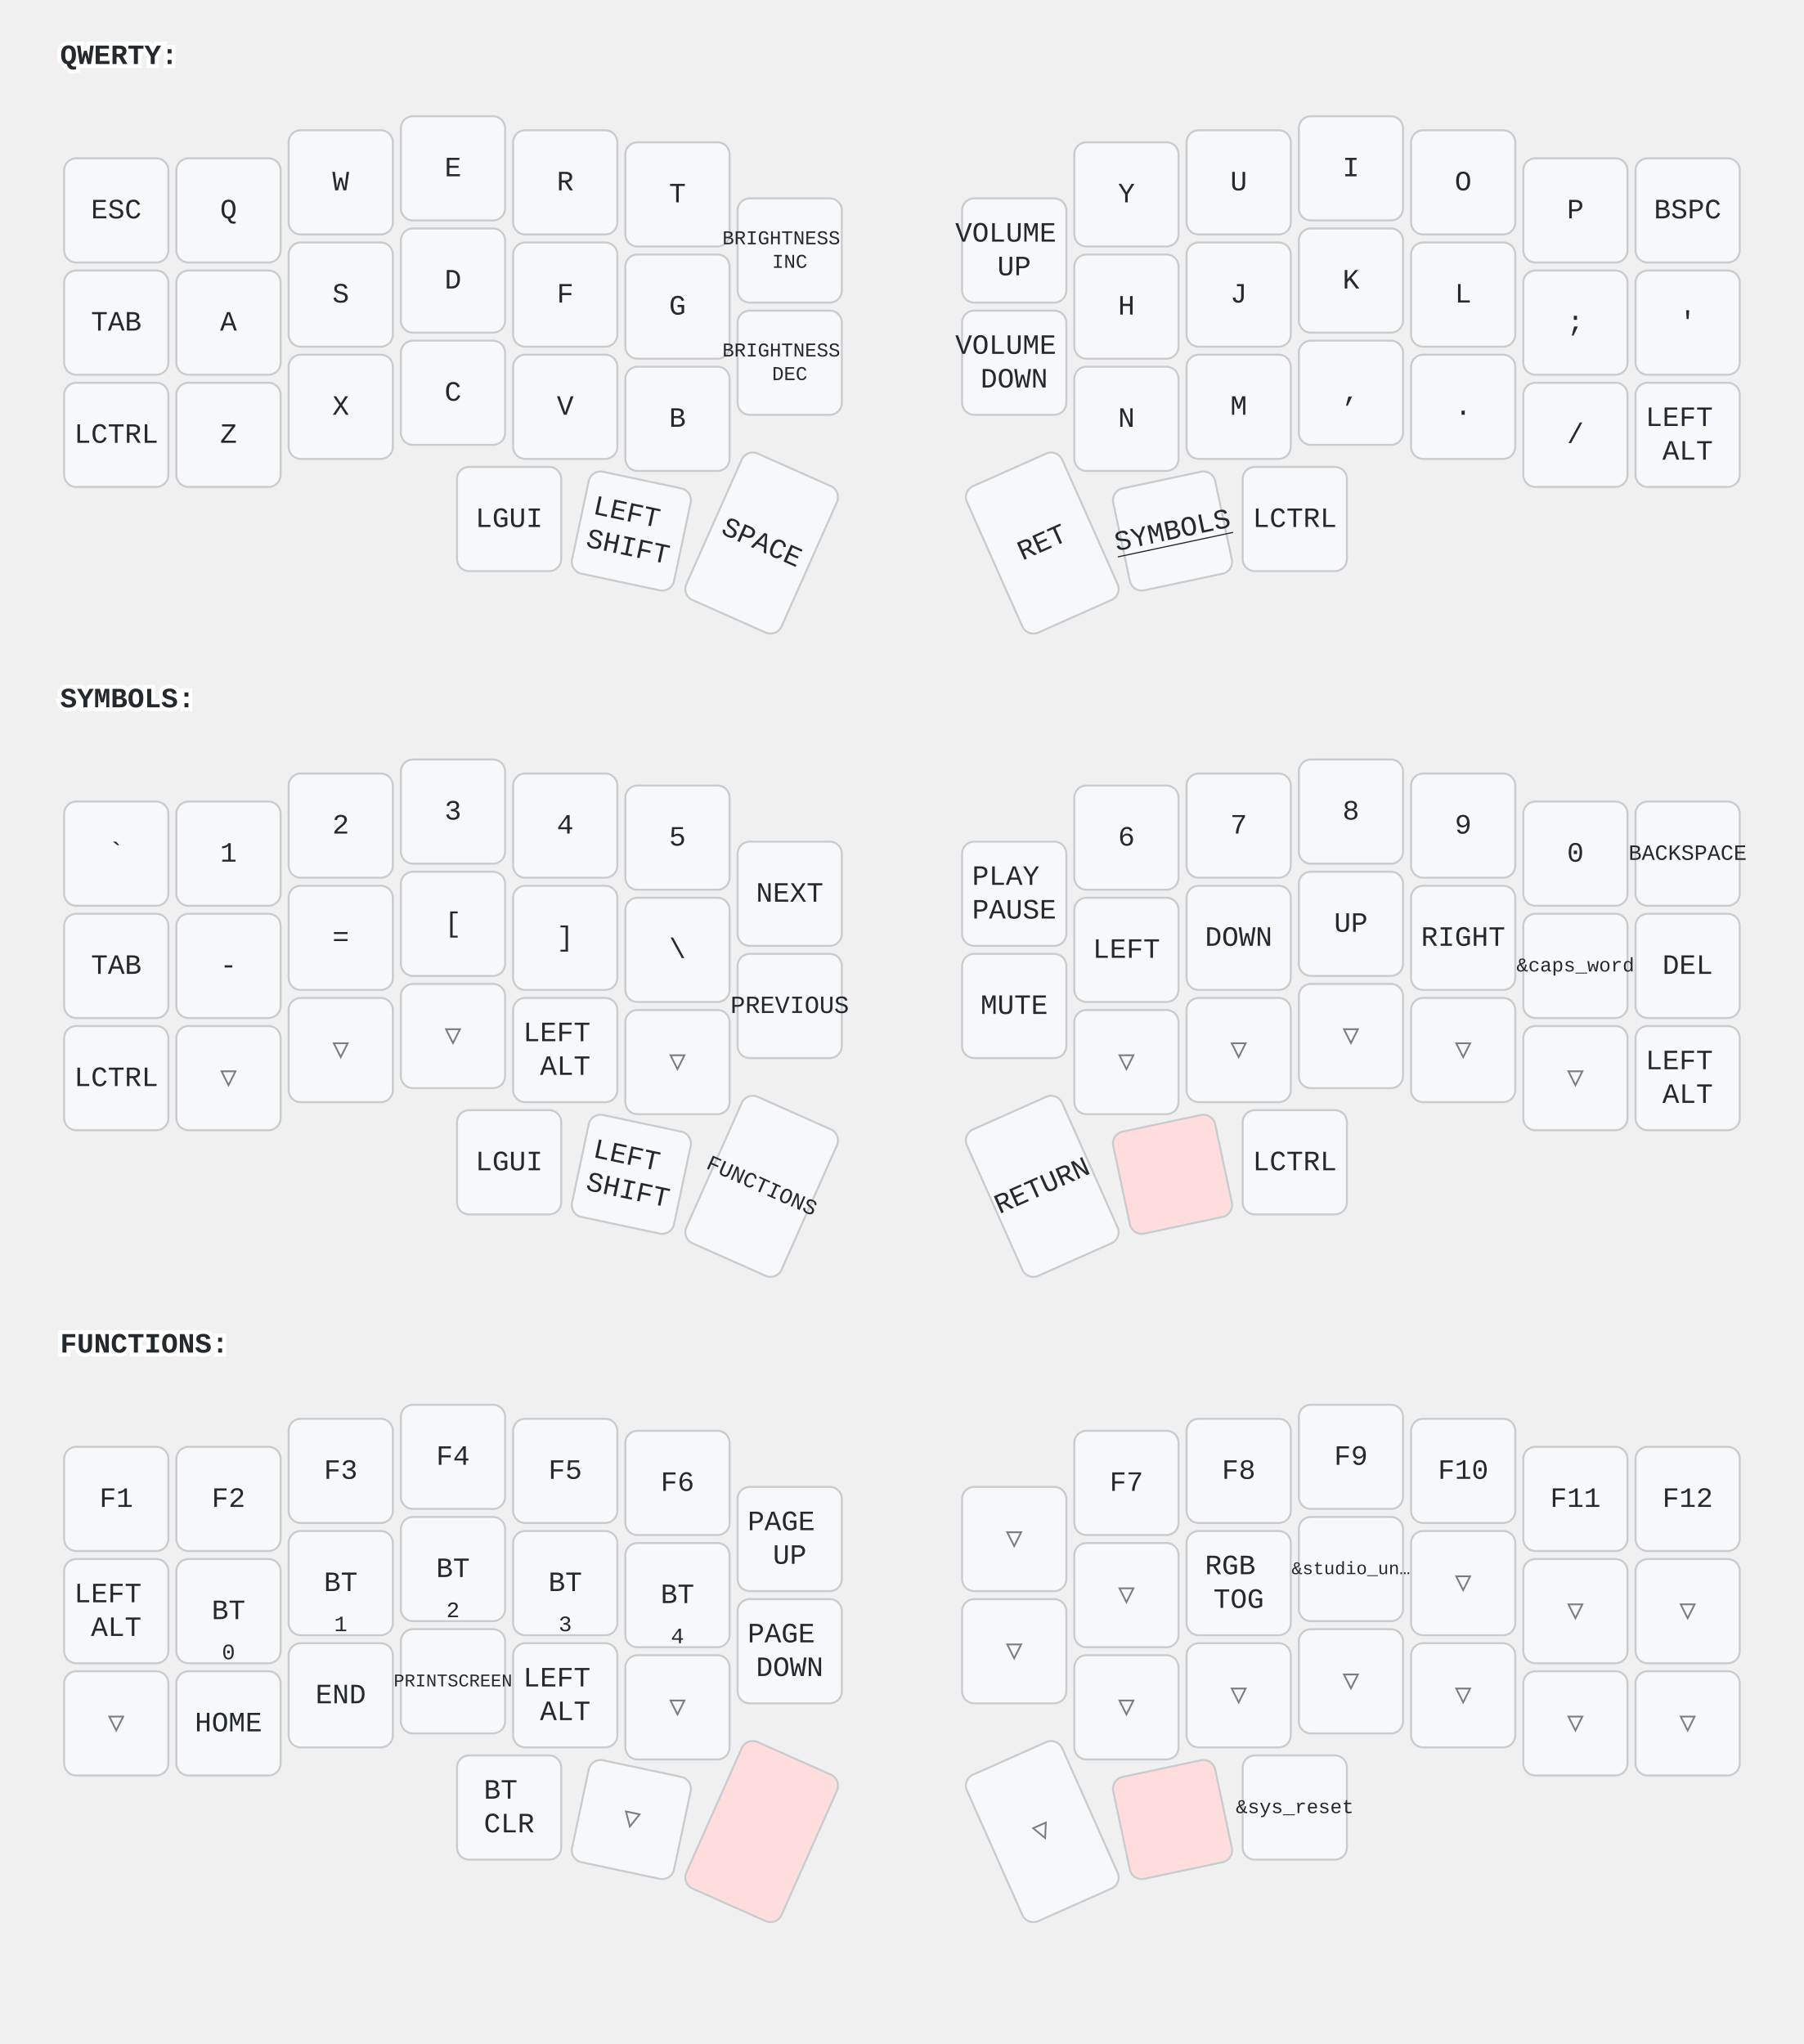
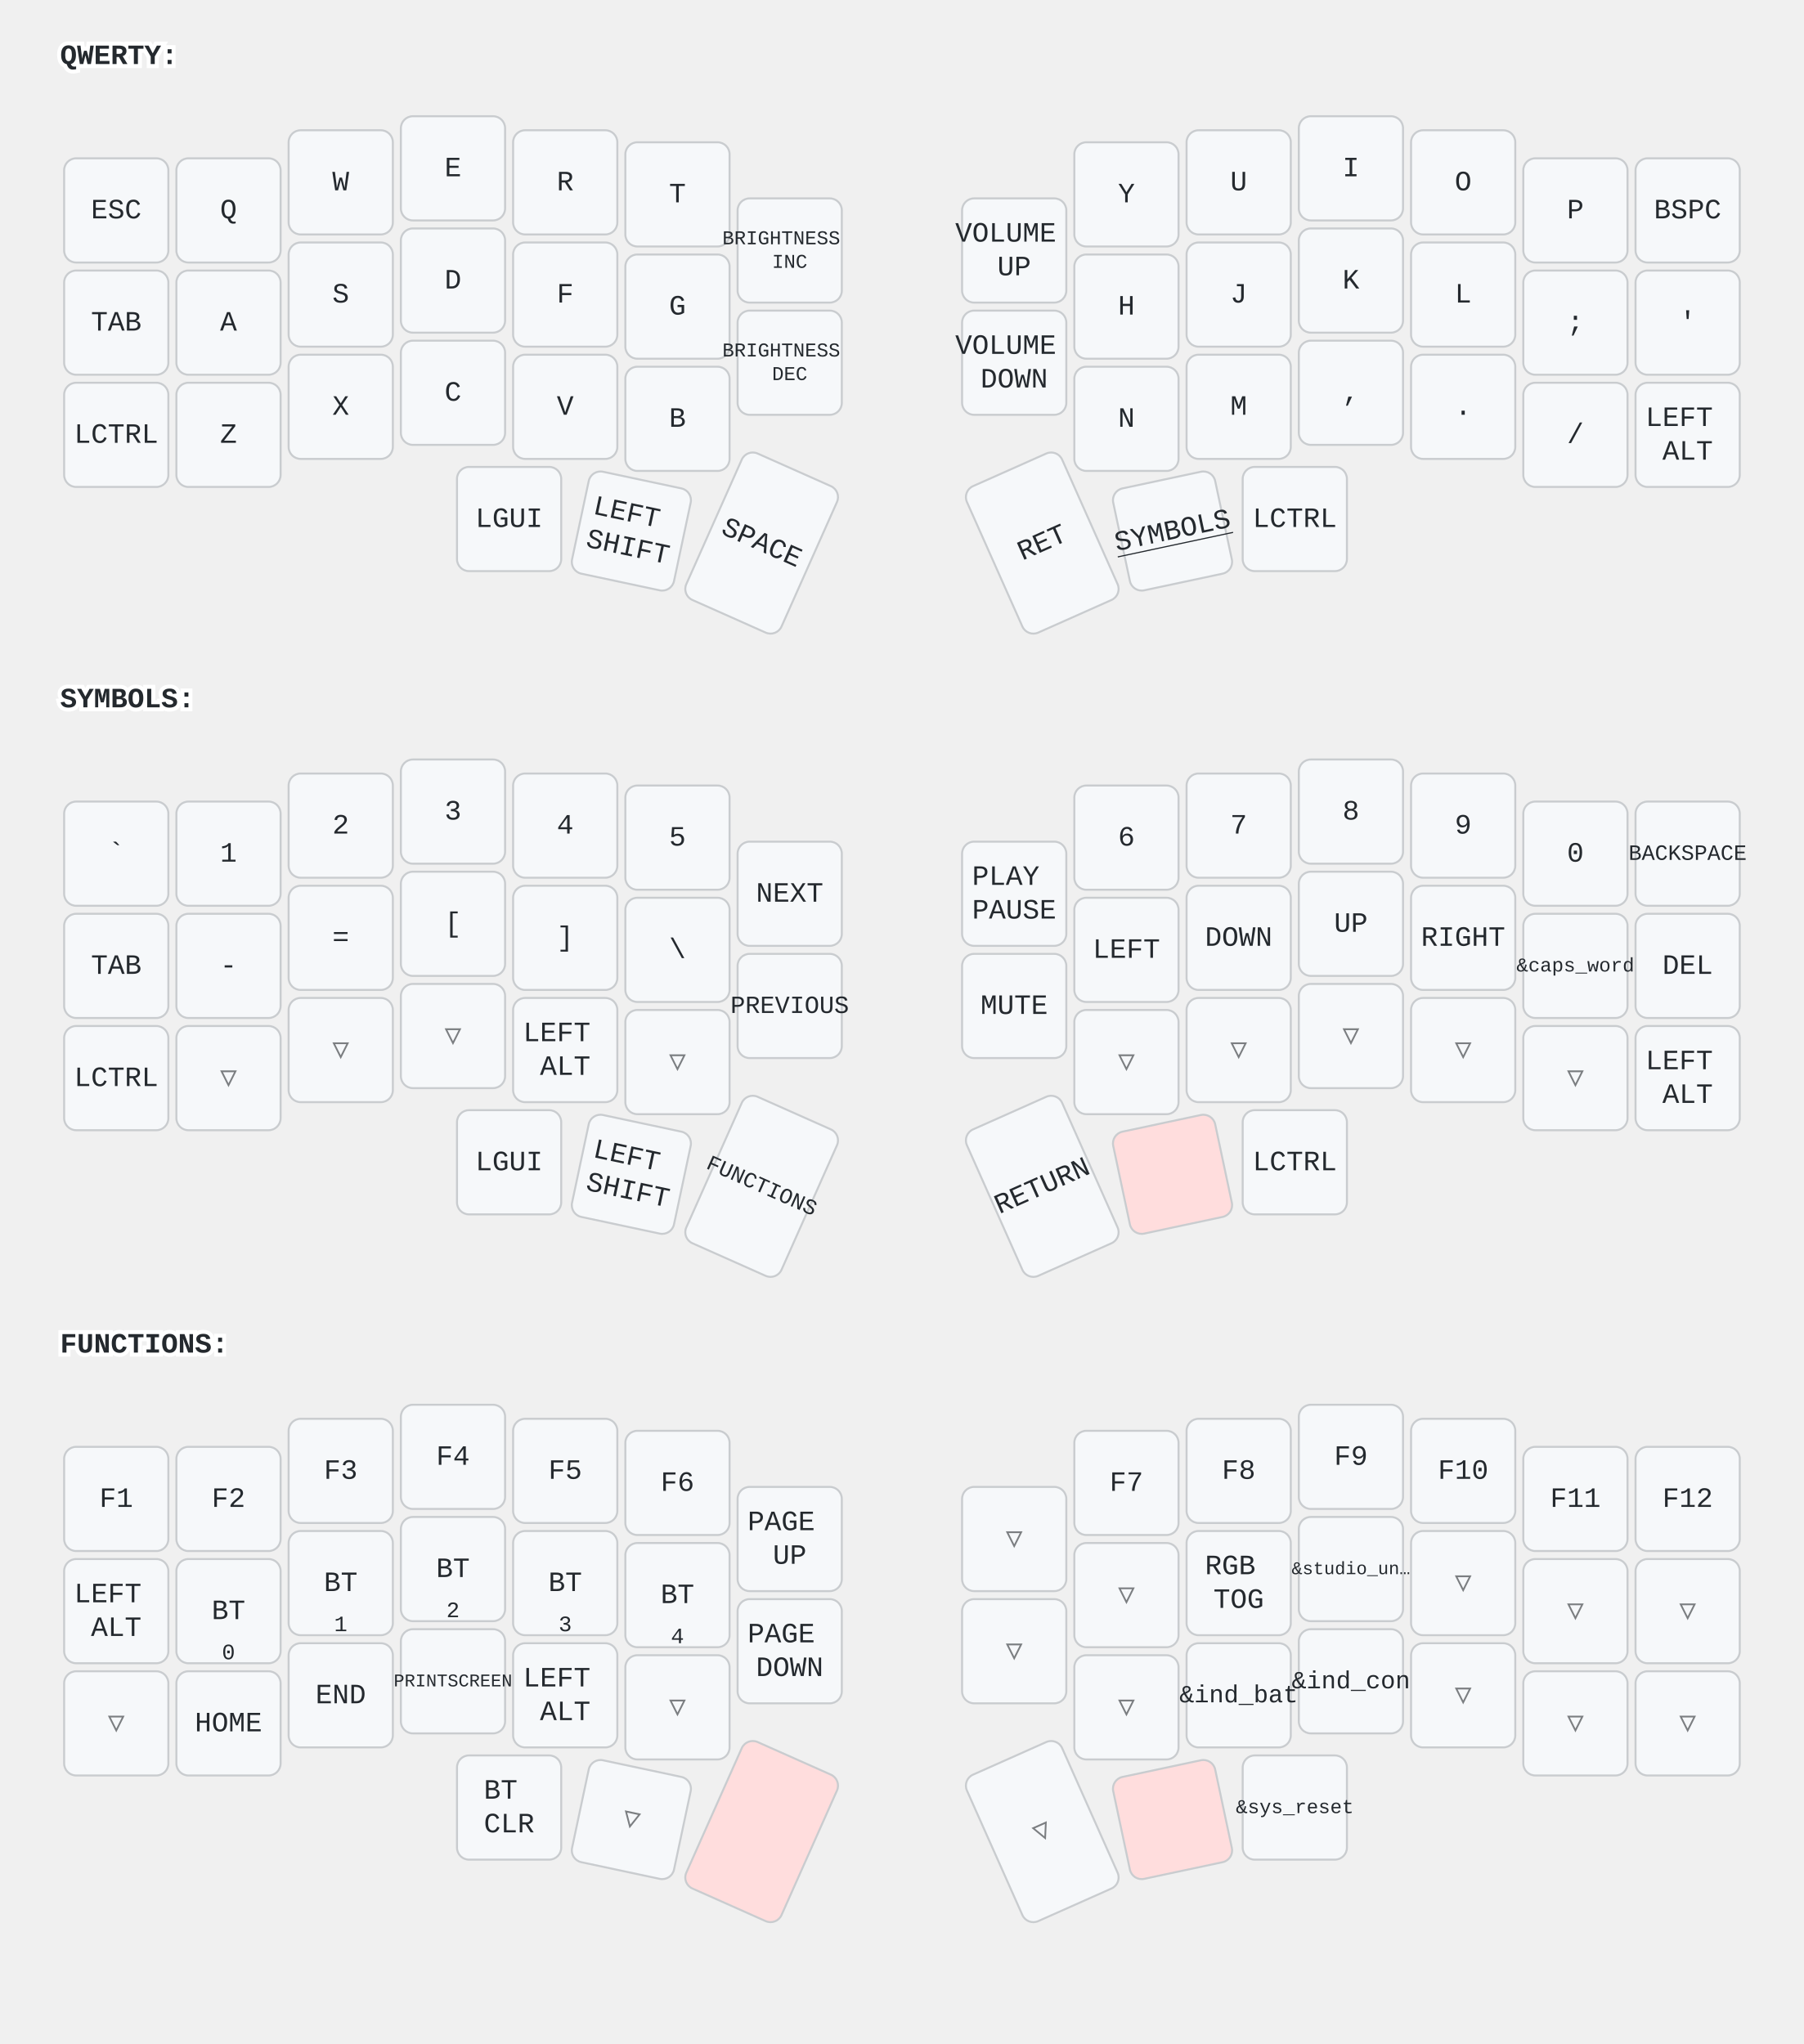
<svg xmlns="http://www.w3.org/2000/svg" width="900" height="1020" viewBox="0 0 900 1020" class="keymap">
  <style>/* inherit to force styles through use tags */
svg path {
    fill: inherit;
}

/* font and background color specifications */
svg.keymap {
    font-family: SFMono-Regular,Consolas,Liberation Mono,Menlo,monospace;
    font-size: 14px;
    font-kerning: normal;
    text-rendering: optimizeLegibility;
    fill: #24292e;
}

/* default key styling */
rect.key {
    fill: #f6f8fa;
}

rect.key, rect.combo {
    stroke: #c9cccf;
    stroke-width: 1;
}

/* default key side styling, only used is draw_key_sides is set */
rect.side {
    filter: brightness(90%);
}

/* color accent for combo boxes */
rect.combo, rect.combo-separate {
    fill: #cdf;
}

/* color accent for held keys */
rect.held, rect.combo.held {
    fill: #fdd;
}

/* color accent for ghost (optional) keys */
rect.ghost, rect.combo.ghost {
    stroke-dasharray: 4, 4;
    stroke-width: 2;
}

text {
    text-anchor: middle;
    dominant-baseline: middle;
}

/* styling for layer labels */
text.label {
    font-weight: bold;
    text-anchor: start;
    stroke: white;
    stroke-width: 4;
    paint-order: stroke;
}

/* styling for optional footer */
text.footer {
    text-anchor: end;
    dominant-baseline: auto;
    stroke: white;
    stroke-width: 4;
    paint-order: stroke;
}

/* styling for combo tap, and key non-tap label text */
text.combo, text.hold, text.shifted, text.left, text.right {
    font-size: 11px;
}

text.hold {
    text-anchor: middle;
    dominant-baseline: auto;
}

text.shifted {
    text-anchor: middle;
    dominant-baseline: hanging;
}

text.left {
    text-anchor: start;
}

text.right {
    text-anchor: end;
}

text.layer-activator {
    text-decoration: underline;
}

/* styling for hold/shifted label text in combo box */
text.combo.hold, text.combo.shifted, text.combo.left, text.combo.right {
    font-size: 8px;
}

/* lighter symbol for transparent keys */
text.trans {
    fill: #7b7e81;
}

/* styling for combo dendrons */
path.combo {
    stroke-width: 1;
    stroke: gray;
    fill: none;
}

/* Start Tabler Icons Cleanup */
/* cannot use height/width with glyphs */
.icon-tabler &gt; path {
    fill: inherit;
    stroke: inherit;
    stroke-width: 2;
}
/* hide tabler's default box */
.icon-tabler &gt; path[stroke="none"][fill="none"] {
    visibility: hidden;
}
/* End Tabler Icons Cleanup */
</style>
  <g transform="translate(30, 0)" class="layer-QWERTY">
    <text x="0" y="28" class="label" id="QWERTY">QWERTY:</text>
    <g transform="translate(0, 56)">
      <g transform="translate(28, 49)" class="key keypos-0">
        <rect rx="6" ry="6" x="-26" y="-26" width="52" height="52" class="key" />
        <text x="0" y="0" class="key tap">ESC</text>
      </g>
      <g transform="translate(84, 49)" class="key keypos-1">
        <rect rx="6" ry="6" x="-26" y="-26" width="52" height="52" class="key" />
        <text x="0" y="0" class="key tap">Q</text>
      </g>
      <g transform="translate(140, 35)" class="key keypos-2">
        <rect rx="6" ry="6" x="-26" y="-26" width="52" height="52" class="key" />
        <text x="0" y="0" class="key tap">W</text>
      </g>
      <g transform="translate(196, 28)" class="key keypos-3">
        <rect rx="6" ry="6" x="-26" y="-26" width="52" height="52" class="key" />
        <text x="0" y="0" class="key tap">E</text>
      </g>
      <g transform="translate(252, 35)" class="key keypos-4">
        <rect rx="6" ry="6" x="-26" y="-26" width="52" height="52" class="key" />
        <text x="0" y="0" class="key tap">R</text>
      </g>
      <g transform="translate(308, 41)" class="key keypos-5">
        <rect rx="6" ry="6" x="-26" y="-26" width="52" height="52" class="key" />
        <text x="0" y="0" class="key tap">T</text>
      </g>
      <g transform="translate(364, 69)" class="key keypos-6">
        <rect rx="6" ry="6" x="-26" y="-26" width="52" height="52" class="key" />
        <text x="0" y="0" class="key tap">
          <tspan x="0" dy="-0.6em" style="font-size: 70%">BRIGHTNESS</tspan>
          <tspan x="0" dy="1.2em" style="font-size: 70%">INC</tspan>
        </text>
      </g>
      <g transform="translate(476, 69)" class="key keypos-7">
        <rect rx="6" ry="6" x="-26" y="-26" width="52" height="52" class="key" />
        <text x="0" y="0" class="key tap">
          <tspan x="0" dy="-0.6em">VOLUME</tspan>
          <tspan x="0" dy="1.2em">UP</tspan>
        </text>
      </g>
      <g transform="translate(532, 41)" class="key keypos-8">
        <rect rx="6" ry="6" x="-26" y="-26" width="52" height="52" class="key" />
        <text x="0" y="0" class="key tap">Y</text>
      </g>
      <g transform="translate(588, 35)" class="key keypos-9">
        <rect rx="6" ry="6" x="-26" y="-26" width="52" height="52" class="key" />
        <text x="0" y="0" class="key tap">U</text>
      </g>
      <g transform="translate(644, 28)" class="key keypos-10">
        <rect rx="6" ry="6" x="-26" y="-26" width="52" height="52" class="key" />
        <text x="0" y="0" class="key tap">I</text>
      </g>
      <g transform="translate(700, 35)" class="key keypos-11">
        <rect rx="6" ry="6" x="-26" y="-26" width="52" height="52" class="key" />
        <text x="0" y="0" class="key tap">O</text>
      </g>
      <g transform="translate(756, 49)" class="key keypos-12">
        <rect rx="6" ry="6" x="-26" y="-26" width="52" height="52" class="key" />
        <text x="0" y="0" class="key tap">P</text>
      </g>
      <g transform="translate(812, 49)" class="key keypos-13">
        <rect rx="6" ry="6" x="-26" y="-26" width="52" height="52" class="key" />
        <text x="0" y="0" class="key tap">BSPC</text>
      </g>
      <g transform="translate(28, 105)" class="key keypos-14">
        <rect rx="6" ry="6" x="-26" y="-26" width="52" height="52" class="key" />
        <text x="0" y="0" class="key tap">TAB</text>
      </g>
      <g transform="translate(84, 105)" class="key keypos-15">
        <rect rx="6" ry="6" x="-26" y="-26" width="52" height="52" class="key" />
        <text x="0" y="0" class="key tap">A</text>
      </g>
      <g transform="translate(140, 91)" class="key keypos-16">
        <rect rx="6" ry="6" x="-26" y="-26" width="52" height="52" class="key" />
        <text x="0" y="0" class="key tap">S</text>
      </g>
      <g transform="translate(196, 84)" class="key keypos-17">
        <rect rx="6" ry="6" x="-26" y="-26" width="52" height="52" class="key" />
        <text x="0" y="0" class="key tap">D</text>
      </g>
      <g transform="translate(252, 91)" class="key keypos-18">
        <rect rx="6" ry="6" x="-26" y="-26" width="52" height="52" class="key" />
        <text x="0" y="0" class="key tap">F</text>
      </g>
      <g transform="translate(308, 97)" class="key keypos-19">
        <rect rx="6" ry="6" x="-26" y="-26" width="52" height="52" class="key" />
        <text x="0" y="0" class="key tap">G</text>
      </g>
      <g transform="translate(364, 125)" class="key keypos-20">
        <rect rx="6" ry="6" x="-26" y="-26" width="52" height="52" class="key" />
        <text x="0" y="0" class="key tap">
          <tspan x="0" dy="-0.6em" style="font-size: 70%">BRIGHTNESS</tspan>
          <tspan x="0" dy="1.2em" style="font-size: 70%">DEC</tspan>
        </text>
      </g>
      <g transform="translate(476, 125)" class="key keypos-21">
        <rect rx="6" ry="6" x="-26" y="-26" width="52" height="52" class="key" />
        <text x="0" y="0" class="key tap">
          <tspan x="0" dy="-0.6em">VOLUME</tspan>
          <tspan x="0" dy="1.2em">DOWN</tspan>
        </text>
      </g>
      <g transform="translate(532, 97)" class="key keypos-22">
        <rect rx="6" ry="6" x="-26" y="-26" width="52" height="52" class="key" />
        <text x="0" y="0" class="key tap">H</text>
      </g>
      <g transform="translate(588, 91)" class="key keypos-23">
        <rect rx="6" ry="6" x="-26" y="-26" width="52" height="52" class="key" />
        <text x="0" y="0" class="key tap">J</text>
      </g>
      <g transform="translate(644, 84)" class="key keypos-24">
        <rect rx="6" ry="6" x="-26" y="-26" width="52" height="52" class="key" />
        <text x="0" y="0" class="key tap">K</text>
      </g>
      <g transform="translate(700, 91)" class="key keypos-25">
        <rect rx="6" ry="6" x="-26" y="-26" width="52" height="52" class="key" />
        <text x="0" y="0" class="key tap">L</text>
      </g>
      <g transform="translate(756, 105)" class="key keypos-26">
        <rect rx="6" ry="6" x="-26" y="-26" width="52" height="52" class="key" />
        <text x="0" y="0" class="key tap">;</text>
      </g>
      <g transform="translate(812, 105)" class="key keypos-27">
        <rect rx="6" ry="6" x="-26" y="-26" width="52" height="52" class="key" />
        <text x="0" y="0" class="key tap">'</text>
      </g>
      <g transform="translate(28, 161)" class="key keypos-28">
        <rect rx="6" ry="6" x="-26" y="-26" width="52" height="52" class="key" />
        <text x="0" y="0" class="key tap">LCTRL</text>
      </g>
      <g transform="translate(84, 161)" class="key keypos-29">
        <rect rx="6" ry="6" x="-26" y="-26" width="52" height="52" class="key" />
        <text x="0" y="0" class="key tap">Z</text>
      </g>
      <g transform="translate(140, 147)" class="key keypos-30">
        <rect rx="6" ry="6" x="-26" y="-26" width="52" height="52" class="key" />
        <text x="0" y="0" class="key tap">X</text>
      </g>
      <g transform="translate(196, 140)" class="key keypos-31">
        <rect rx="6" ry="6" x="-26" y="-26" width="52" height="52" class="key" />
        <text x="0" y="0" class="key tap">C</text>
      </g>
      <g transform="translate(252, 147)" class="key keypos-32">
        <rect rx="6" ry="6" x="-26" y="-26" width="52" height="52" class="key" />
        <text x="0" y="0" class="key tap">V</text>
      </g>
      <g transform="translate(308, 153)" class="key keypos-33">
        <rect rx="6" ry="6" x="-26" y="-26" width="52" height="52" class="key" />
        <text x="0" y="0" class="key tap">B</text>
      </g>
      <g transform="translate(532, 153)" class="key keypos-34">
        <rect rx="6" ry="6" x="-26" y="-26" width="52" height="52" class="key" />
        <text x="0" y="0" class="key tap">N</text>
      </g>
      <g transform="translate(588, 147)" class="key keypos-35">
        <rect rx="6" ry="6" x="-26" y="-26" width="52" height="52" class="key" />
        <text x="0" y="0" class="key tap">M</text>
      </g>
      <g transform="translate(644, 140)" class="key keypos-36">
        <rect rx="6" ry="6" x="-26" y="-26" width="52" height="52" class="key" />
        <text x="0" y="0" class="key tap">,</text>
      </g>
      <g transform="translate(700, 147)" class="key keypos-37">
        <rect rx="6" ry="6" x="-26" y="-26" width="52" height="52" class="key" />
        <text x="0" y="0" class="key tap">.</text>
      </g>
      <g transform="translate(756, 161)" class="key keypos-38">
        <rect rx="6" ry="6" x="-26" y="-26" width="52" height="52" class="key" />
        <text x="0" y="0" class="key tap">/</text>
      </g>
      <g transform="translate(812, 161)" class="key keypos-39">
        <rect rx="6" ry="6" x="-26" y="-26" width="52" height="52" class="key" />
        <text x="0" y="0" class="key tap">
          <tspan x="0" dy="-0.6em">LEFT</tspan>
          <tspan x="0" dy="1.2em">ALT</tspan>
        </text>
      </g>
      <g transform="translate(224, 203)" class="key keypos-40">
        <rect rx="6" ry="6" x="-26" y="-26" width="52" height="52" class="key" />
        <text x="0" y="0" class="key tap">LGUI</text>
      </g>
      <g transform="translate(285, 209) rotate(12.0)" class="key keypos-41">
        <rect rx="6" ry="6" x="-26" y="-26" width="52" height="52" class="key" />
        <text x="0" y="0" class="key tap">
          <tspan x="0" dy="-0.6em">LEFT</tspan>
          <tspan x="0" dy="1.2em">SHIFT</tspan>
        </text>
      </g>
      <g transform="translate(350, 215) rotate(24.0)" class="key keypos-42">
        <rect rx="6" ry="6" x="-26" y="-40" width="52" height="80" class="key" />
        <text x="0" y="0" class="key tap">SPACE</text>
      </g>
      <g transform="translate(490, 215) rotate(-24.0)" class="key keypos-43">
        <rect rx="6" ry="6" x="-26" y="-40" width="52" height="80" class="key" />
        <text x="0" y="0" class="key tap">RET</text>
      </g>
      <g transform="translate(555, 209) rotate(-12.0)" class="key keypos-44">
        <rect rx="6" ry="6" x="-26" y="-26" width="52" height="52" class="key" />
        <a href="#SYMBOLS">
          <text x="0" y="0" class="key tap layer-activator">SYMBOLS</text>
        </a>
      </g>
      <g transform="translate(616, 203)" class="key keypos-45">
        <rect rx="6" ry="6" x="-26" y="-26" width="52" height="52" class="key" />
        <text x="0" y="0" class="key tap">LCTRL</text>
      </g>
    </g>
  </g>
  <g transform="translate(30, 321)" class="layer-SYMBOLS">
    <text x="0" y="28" class="label" id="SYMBOLS">SYMBOLS:</text>
    <g transform="translate(0, 56)">
      <g transform="translate(28, 49)" class="key keypos-0">
        <rect rx="6" ry="6" x="-26" y="-26" width="52" height="52" class="key" />
        <text x="0" y="0" class="key tap">`</text>
      </g>
      <g transform="translate(84, 49)" class="key keypos-1">
        <rect rx="6" ry="6" x="-26" y="-26" width="52" height="52" class="key" />
        <text x="0" y="0" class="key tap">1</text>
      </g>
      <g transform="translate(140, 35)" class="key keypos-2">
        <rect rx="6" ry="6" x="-26" y="-26" width="52" height="52" class="key" />
        <text x="0" y="0" class="key tap">2</text>
      </g>
      <g transform="translate(196, 28)" class="key keypos-3">
        <rect rx="6" ry="6" x="-26" y="-26" width="52" height="52" class="key" />
        <text x="0" y="0" class="key tap">3</text>
      </g>
      <g transform="translate(252, 35)" class="key keypos-4">
        <rect rx="6" ry="6" x="-26" y="-26" width="52" height="52" class="key" />
        <text x="0" y="0" class="key tap">4</text>
      </g>
      <g transform="translate(308, 41)" class="key keypos-5">
        <rect rx="6" ry="6" x="-26" y="-26" width="52" height="52" class="key" />
        <text x="0" y="0" class="key tap">5</text>
      </g>
      <g transform="translate(364, 69)" class="key keypos-6">
        <rect rx="6" ry="6" x="-26" y="-26" width="52" height="52" class="key" />
        <text x="0" y="0" class="key tap">NEXT</text>
      </g>
      <g transform="translate(476, 69)" class="key keypos-7">
        <rect rx="6" ry="6" x="-26" y="-26" width="52" height="52" class="key" />
        <text x="0" y="0" class="key tap">
          <tspan x="0" dy="-0.6em">PLAY</tspan>
          <tspan x="0" dy="1.2em">PAUSE</tspan>
        </text>
      </g>
      <g transform="translate(532, 41)" class="key keypos-8">
        <rect rx="6" ry="6" x="-26" y="-26" width="52" height="52" class="key" />
        <text x="0" y="0" class="key tap">6</text>
      </g>
      <g transform="translate(588, 35)" class="key keypos-9">
        <rect rx="6" ry="6" x="-26" y="-26" width="52" height="52" class="key" />
        <text x="0" y="0" class="key tap">7</text>
      </g>
      <g transform="translate(644, 28)" class="key keypos-10">
        <rect rx="6" ry="6" x="-26" y="-26" width="52" height="52" class="key" />
        <text x="0" y="0" class="key tap">8</text>
      </g>
      <g transform="translate(700, 35)" class="key keypos-11">
        <rect rx="6" ry="6" x="-26" y="-26" width="52" height="52" class="key" />
        <text x="0" y="0" class="key tap">9</text>
      </g>
      <g transform="translate(756, 49)" class="key keypos-12">
        <rect rx="6" ry="6" x="-26" y="-26" width="52" height="52" class="key" />
        <text x="0" y="0" class="key tap">0</text>
      </g>
      <g transform="translate(812, 49)" class="key keypos-13">
        <rect rx="6" ry="6" x="-26" y="-26" width="52" height="52" class="key" />
        <text x="0" y="0" class="key tap">
          <tspan style="font-size: 78%">BACKSPACE</tspan>
        </text>
      </g>
      <g transform="translate(28, 105)" class="key keypos-14">
        <rect rx="6" ry="6" x="-26" y="-26" width="52" height="52" class="key" />
        <text x="0" y="0" class="key tap">TAB</text>
      </g>
      <g transform="translate(84, 105)" class="key keypos-15">
        <rect rx="6" ry="6" x="-26" y="-26" width="52" height="52" class="key" />
        <text x="0" y="0" class="key tap">-</text>
      </g>
      <g transform="translate(140, 91)" class="key keypos-16">
        <rect rx="6" ry="6" x="-26" y="-26" width="52" height="52" class="key" />
        <text x="0" y="0" class="key tap">=</text>
      </g>
      <g transform="translate(196, 84)" class="key keypos-17">
        <rect rx="6" ry="6" x="-26" y="-26" width="52" height="52" class="key" />
        <text x="0" y="0" class="key tap">[</text>
      </g>
      <g transform="translate(252, 91)" class="key keypos-18">
        <rect rx="6" ry="6" x="-26" y="-26" width="52" height="52" class="key" />
        <text x="0" y="0" class="key tap">]</text>
      </g>
      <g transform="translate(308, 97)" class="key keypos-19">
        <rect rx="6" ry="6" x="-26" y="-26" width="52" height="52" class="key" />
        <text x="0" y="0" class="key tap">\</text>
      </g>
      <g transform="translate(364, 125)" class="key keypos-20">
        <rect rx="6" ry="6" x="-26" y="-26" width="52" height="52" class="key" />
        <text x="0" y="0" class="key tap">
          <tspan style="font-size: 88%">PREVIOUS</tspan>
        </text>
      </g>
      <g transform="translate(476, 125)" class="key keypos-21">
        <rect rx="6" ry="6" x="-26" y="-26" width="52" height="52" class="key" />
        <text x="0" y="0" class="key tap">MUTE</text>
      </g>
      <g transform="translate(532, 97)" class="key keypos-22">
        <rect rx="6" ry="6" x="-26" y="-26" width="52" height="52" class="key" />
        <text x="0" y="0" class="key tap">LEFT</text>
      </g>
      <g transform="translate(588, 91)" class="key keypos-23">
        <rect rx="6" ry="6" x="-26" y="-26" width="52" height="52" class="key" />
        <text x="0" y="0" class="key tap">DOWN</text>
      </g>
      <g transform="translate(644, 84)" class="key keypos-24">
        <rect rx="6" ry="6" x="-26" y="-26" width="52" height="52" class="key" />
        <text x="0" y="0" class="key tap">UP</text>
      </g>
      <g transform="translate(700, 91)" class="key keypos-25">
        <rect rx="6" ry="6" x="-26" y="-26" width="52" height="52" class="key" />
        <text x="0" y="0" class="key tap">RIGHT</text>
      </g>
      <g transform="translate(756, 105)" class="key keypos-26">
        <rect rx="6" ry="6" x="-26" y="-26" width="52" height="52" class="key" />
        <text x="0" y="0" class="key tap">
          <tspan style="font-size: 70%">&amp;caps_word</tspan>
        </text>
      </g>
      <g transform="translate(812, 105)" class="key keypos-27">
        <rect rx="6" ry="6" x="-26" y="-26" width="52" height="52" class="key" />
        <text x="0" y="0" class="key tap">DEL</text>
      </g>
      <g transform="translate(28, 161)" class="key keypos-28">
        <rect rx="6" ry="6" x="-26" y="-26" width="52" height="52" class="key" />
        <text x="0" y="0" class="key tap">LCTRL</text>
      </g>
      <g transform="translate(84, 161)" class="key trans keypos-29">
        <rect rx="6" ry="6" x="-26" y="-26" width="52" height="52" class="key trans" />
        <text x="0" y="0" class="key trans tap">▽</text>
      </g>
      <g transform="translate(140, 147)" class="key trans keypos-30">
        <rect rx="6" ry="6" x="-26" y="-26" width="52" height="52" class="key trans" />
        <text x="0" y="0" class="key trans tap">▽</text>
      </g>
      <g transform="translate(196, 140)" class="key trans keypos-31">
        <rect rx="6" ry="6" x="-26" y="-26" width="52" height="52" class="key trans" />
        <text x="0" y="0" class="key trans tap">▽</text>
      </g>
      <g transform="translate(252, 147)" class="key keypos-32">
        <rect rx="6" ry="6" x="-26" y="-26" width="52" height="52" class="key" />
        <text x="0" y="0" class="key tap">
          <tspan x="0" dy="-0.6em">LEFT</tspan>
          <tspan x="0" dy="1.2em">ALT</tspan>
        </text>
      </g>
      <g transform="translate(308, 153)" class="key trans keypos-33">
        <rect rx="6" ry="6" x="-26" y="-26" width="52" height="52" class="key trans" />
        <text x="0" y="0" class="key trans tap">▽</text>
      </g>
      <g transform="translate(532, 153)" class="key trans keypos-34">
        <rect rx="6" ry="6" x="-26" y="-26" width="52" height="52" class="key trans" />
        <text x="0" y="0" class="key trans tap">▽</text>
      </g>
      <g transform="translate(588, 147)" class="key trans keypos-35">
        <rect rx="6" ry="6" x="-26" y="-26" width="52" height="52" class="key trans" />
        <text x="0" y="0" class="key trans tap">▽</text>
      </g>
      <g transform="translate(644, 140)" class="key trans keypos-36">
        <rect rx="6" ry="6" x="-26" y="-26" width="52" height="52" class="key trans" />
        <text x="0" y="0" class="key trans tap">▽</text>
      </g>
      <g transform="translate(700, 147)" class="key trans keypos-37">
        <rect rx="6" ry="6" x="-26" y="-26" width="52" height="52" class="key trans" />
        <text x="0" y="0" class="key trans tap">▽</text>
      </g>
      <g transform="translate(756, 161)" class="key trans keypos-38">
        <rect rx="6" ry="6" x="-26" y="-26" width="52" height="52" class="key trans" />
        <text x="0" y="0" class="key trans tap">▽</text>
      </g>
      <g transform="translate(812, 161)" class="key keypos-39">
        <rect rx="6" ry="6" x="-26" y="-26" width="52" height="52" class="key" />
        <text x="0" y="0" class="key tap">
          <tspan x="0" dy="-0.6em">LEFT</tspan>
          <tspan x="0" dy="1.2em">ALT</tspan>
        </text>
      </g>
      <g transform="translate(224, 203)" class="key keypos-40">
        <rect rx="6" ry="6" x="-26" y="-26" width="52" height="52" class="key" />
        <text x="0" y="0" class="key tap">LGUI</text>
      </g>
      <g transform="translate(285, 209) rotate(12.0)" class="key keypos-41">
        <rect rx="6" ry="6" x="-26" y="-26" width="52" height="52" class="key" />
        <text x="0" y="0" class="key tap">
          <tspan x="0" dy="-0.6em">LEFT</tspan>
          <tspan x="0" dy="1.2em">SHIFT</tspan>
        </text>
      </g>
      <g transform="translate(350, 215) rotate(24.0)" class="key keypos-42">
        <rect rx="6" ry="6" x="-26" y="-40" width="52" height="80" class="key" />
        <a href="#FUNCTIONS">
          <text x="0" y="0" class="key tap layer-activator">
            <tspan style="font-size: 78%">FUNCTIONS</tspan>
          </text>
        </a>
      </g>
      <g transform="translate(490, 215) rotate(-24.0)" class="key keypos-43">
        <rect rx="6" ry="6" x="-26" y="-40" width="52" height="80" class="key" />
        <text x="0" y="0" class="key tap">RETURN</text>
      </g>
      <g transform="translate(555, 209) rotate(-12.0)" class="key held keypos-44">
        <rect rx="6" ry="6" x="-26" y="-26" width="52" height="52" class="key held" />
      </g>
      <g transform="translate(616, 203)" class="key keypos-45">
        <rect rx="6" ry="6" x="-26" y="-26" width="52" height="52" class="key" />
        <text x="0" y="0" class="key tap">LCTRL</text>
      </g>
    </g>
  </g>
  <g transform="translate(30, 643)" class="layer-FUNCTIONS">
    <text x="0" y="28" class="label" id="FUNCTIONS">FUNCTIONS:</text>
    <g transform="translate(0, 56)">
      <g transform="translate(28, 49)" class="key keypos-0">
        <rect rx="6" ry="6" x="-26" y="-26" width="52" height="52" class="key" />
        <text x="0" y="0" class="key tap">F1</text>
      </g>
      <g transform="translate(84, 49)" class="key keypos-1">
        <rect rx="6" ry="6" x="-26" y="-26" width="52" height="52" class="key" />
        <text x="0" y="0" class="key tap">F2</text>
      </g>
      <g transform="translate(140, 35)" class="key keypos-2">
        <rect rx="6" ry="6" x="-26" y="-26" width="52" height="52" class="key" />
        <text x="0" y="0" class="key tap">F3</text>
      </g>
      <g transform="translate(196, 28)" class="key keypos-3">
        <rect rx="6" ry="6" x="-26" y="-26" width="52" height="52" class="key" />
        <text x="0" y="0" class="key tap">F4</text>
      </g>
      <g transform="translate(252, 35)" class="key keypos-4">
        <rect rx="6" ry="6" x="-26" y="-26" width="52" height="52" class="key" />
        <text x="0" y="0" class="key tap">F5</text>
      </g>
      <g transform="translate(308, 41)" class="key keypos-5">
        <rect rx="6" ry="6" x="-26" y="-26" width="52" height="52" class="key" />
        <text x="0" y="0" class="key tap">F6</text>
      </g>
      <g transform="translate(364, 69)" class="key keypos-6">
        <rect rx="6" ry="6" x="-26" y="-26" width="52" height="52" class="key" />
        <text x="0" y="0" class="key tap">
          <tspan x="0" dy="-0.6em">PAGE</tspan>
          <tspan x="0" dy="1.2em">UP</tspan>
        </text>
      </g>
      <g transform="translate(476, 69)" class="key trans keypos-7">
        <rect rx="6" ry="6" x="-26" y="-26" width="52" height="52" class="key trans" />
        <text x="0" y="0" class="key trans tap">▽</text>
      </g>
      <g transform="translate(532, 41)" class="key keypos-8">
        <rect rx="6" ry="6" x="-26" y="-26" width="52" height="52" class="key" />
        <text x="0" y="0" class="key tap">F7</text>
      </g>
      <g transform="translate(588, 35)" class="key keypos-9">
        <rect rx="6" ry="6" x="-26" y="-26" width="52" height="52" class="key" />
        <text x="0" y="0" class="key tap">F8</text>
      </g>
      <g transform="translate(644, 28)" class="key keypos-10">
        <rect rx="6" ry="6" x="-26" y="-26" width="52" height="52" class="key" />
        <text x="0" y="0" class="key tap">F9</text>
      </g>
      <g transform="translate(700, 35)" class="key keypos-11">
        <rect rx="6" ry="6" x="-26" y="-26" width="52" height="52" class="key" />
        <text x="0" y="0" class="key tap">F10</text>
      </g>
      <g transform="translate(756, 49)" class="key keypos-12">
        <rect rx="6" ry="6" x="-26" y="-26" width="52" height="52" class="key" />
        <text x="0" y="0" class="key tap">F11</text>
      </g>
      <g transform="translate(812, 49)" class="key keypos-13">
        <rect rx="6" ry="6" x="-26" y="-26" width="52" height="52" class="key" />
        <text x="0" y="0" class="key tap">F12</text>
      </g>
      <g transform="translate(28, 105)" class="key keypos-14">
        <rect rx="6" ry="6" x="-26" y="-26" width="52" height="52" class="key" />
        <text x="0" y="0" class="key tap">
          <tspan x="0" dy="-0.6em">LEFT</tspan>
          <tspan x="0" dy="1.2em">ALT</tspan>
        </text>
      </g>
      <g transform="translate(84, 105)" class="key keypos-15">
        <rect rx="6" ry="6" x="-26" y="-26" width="52" height="52" class="key" />
        <text x="0" y="0" class="key tap">BT</text>
        <text x="0" y="24" class="key hold">0</text>
      </g>
      <g transform="translate(140, 91)" class="key keypos-16">
        <rect rx="6" ry="6" x="-26" y="-26" width="52" height="52" class="key" />
        <text x="0" y="0" class="key tap">BT</text>
        <text x="0" y="24" class="key hold">1</text>
      </g>
      <g transform="translate(196, 84)" class="key keypos-17">
        <rect rx="6" ry="6" x="-26" y="-26" width="52" height="52" class="key" />
        <text x="0" y="0" class="key tap">BT</text>
        <text x="0" y="24" class="key hold">2</text>
      </g>
      <g transform="translate(252, 91)" class="key keypos-18">
        <rect rx="6" ry="6" x="-26" y="-26" width="52" height="52" class="key" />
        <text x="0" y="0" class="key tap">BT</text>
        <text x="0" y="24" class="key hold">3</text>
      </g>
      <g transform="translate(308, 97)" class="key keypos-19">
        <rect rx="6" ry="6" x="-26" y="-26" width="52" height="52" class="key" />
        <text x="0" y="0" class="key tap">BT</text>
        <text x="0" y="24" class="key hold">4</text>
      </g>
      <g transform="translate(364, 125)" class="key keypos-20">
        <rect rx="6" ry="6" x="-26" y="-26" width="52" height="52" class="key" />
        <text x="0" y="0" class="key tap">
          <tspan x="0" dy="-0.6em">PAGE</tspan>
          <tspan x="0" dy="1.2em">DOWN</tspan>
        </text>
      </g>
      <g transform="translate(476, 125)" class="key trans keypos-21">
        <rect rx="6" ry="6" x="-26" y="-26" width="52" height="52" class="key trans" />
        <text x="0" y="0" class="key trans tap">▽</text>
      </g>
      <g transform="translate(532, 97)" class="key trans keypos-22">
        <rect rx="6" ry="6" x="-26" y="-26" width="52" height="52" class="key trans" />
        <text x="0" y="0" class="key trans tap">▽</text>
      </g>
      <g transform="translate(588, 91)" class="key keypos-23">
        <rect rx="6" ry="6" x="-26" y="-26" width="52" height="52" class="key" />
        <text x="0" y="0" class="key tap">
          <tspan x="0" dy="-0.6em">RGB</tspan>
          <tspan x="0" dy="1.2em">TOG</tspan>
        </text>
      </g>
      <g transform="translate(644, 84)" class="key keypos-24">
        <rect rx="6" ry="6" x="-26" y="-26" width="52" height="52" class="key" />
        <text x="0" y="0" class="key tap">
          <tspan style="font-size: 64%">&amp;studio_un…</tspan>
        </text>
      </g>
      <g transform="translate(700, 91)" class="key trans keypos-25">
        <rect rx="6" ry="6" x="-26" y="-26" width="52" height="52" class="key trans" />
        <text x="0" y="0" class="key trans tap">▽</text>
      </g>
      <g transform="translate(756, 105)" class="key trans keypos-26">
        <rect rx="6" ry="6" x="-26" y="-26" width="52" height="52" class="key trans" />
        <text x="0" y="0" class="key trans tap">▽</text>
      </g>
      <g transform="translate(812, 105)" class="key trans keypos-27">
        <rect rx="6" ry="6" x="-26" y="-26" width="52" height="52" class="key trans" />
        <text x="0" y="0" class="key trans tap">▽</text>
      </g>
      <g transform="translate(28, 161)" class="key trans keypos-28">
        <rect rx="6" ry="6" x="-26" y="-26" width="52" height="52" class="key trans" />
        <text x="0" y="0" class="key trans tap">▽</text>
      </g>
      <g transform="translate(84, 161)" class="key keypos-29">
        <rect rx="6" ry="6" x="-26" y="-26" width="52" height="52" class="key" />
        <text x="0" y="0" class="key tap">HOME</text>
      </g>
      <g transform="translate(140, 147)" class="key keypos-30">
        <rect rx="6" ry="6" x="-26" y="-26" width="52" height="52" class="key" />
        <text x="0" y="0" class="key tap">END</text>
      </g>
      <g transform="translate(196, 140)" class="key keypos-31">
        <rect rx="6" ry="6" x="-26" y="-26" width="52" height="52" class="key" />
        <text x="0" y="0" class="key tap">
          <tspan style="font-size: 64%">PRINTSCREEN</tspan>
        </text>
      </g>
      <g transform="translate(252, 147)" class="key keypos-32">
        <rect rx="6" ry="6" x="-26" y="-26" width="52" height="52" class="key" />
        <text x="0" y="0" class="key tap">
          <tspan x="0" dy="-0.6em">LEFT</tspan>
          <tspan x="0" dy="1.2em">ALT</tspan>
        </text>
      </g>
      <g transform="translate(308, 153)" class="key trans keypos-33">
        <rect rx="6" ry="6" x="-26" y="-26" width="52" height="52" class="key trans" />
        <text x="0" y="0" class="key trans tap">▽</text>
      </g>
      <g transform="translate(532, 153)" class="key trans keypos-34">
        <rect rx="6" ry="6" x="-26" y="-26" width="52" height="52" class="key trans" />
        <text x="0" y="0" class="key trans tap">▽</text>
      </g>
-       <g transform="translate(588, 147)" class="key trans keypos-35">
-         <rect rx="6" ry="6" x="-26" y="-26" width="52" height="52" class="key trans" />
-         <text x="0" y="0" class="key trans tap">▽</text>
-       </g>
-       <g transform="translate(644, 140)" class="key trans keypos-36">
-         <rect rx="6" ry="6" x="-26" y="-26" width="52" height="52" class="key trans" />
-         <text x="0" y="0" class="key trans tap">▽</text>
+       <g transform="translate(588, 147)" class="key keypos-35">
+         <rect rx="6" ry="6" x="-26" y="-26" width="52" height="52" class="key" />
+         <text x="0" y="0" class="key tap">
+           <tspan style="font-size: 88%">&amp;ind_bat</tspan>
+         </text>
+       </g>
+       <g transform="translate(644, 140)" class="key keypos-36">
+         <rect rx="6" ry="6" x="-26" y="-26" width="52" height="52" class="key" />
+         <text x="0" y="0" class="key tap">
+           <tspan style="font-size: 88%">&amp;ind_con</tspan>
+         </text>
      </g>
      <g transform="translate(700, 147)" class="key trans keypos-37">
        <rect rx="6" ry="6" x="-26" y="-26" width="52" height="52" class="key trans" />
        <text x="0" y="0" class="key trans tap">▽</text>
      </g>
      <g transform="translate(756, 161)" class="key trans keypos-38">
        <rect rx="6" ry="6" x="-26" y="-26" width="52" height="52" class="key trans" />
        <text x="0" y="0" class="key trans tap">▽</text>
      </g>
      <g transform="translate(812, 161)" class="key trans keypos-39">
        <rect rx="6" ry="6" x="-26" y="-26" width="52" height="52" class="key trans" />
        <text x="0" y="0" class="key trans tap">▽</text>
      </g>
      <g transform="translate(224, 203)" class="key keypos-40">
        <rect rx="6" ry="6" x="-26" y="-26" width="52" height="52" class="key" />
        <text x="0" y="0" class="key tap">
          <tspan x="0" dy="-0.6em">BT</tspan>
          <tspan x="0" dy="1.2em">CLR</tspan>
        </text>
      </g>
      <g transform="translate(285, 209) rotate(12.0)" class="key trans keypos-41">
        <rect rx="6" ry="6" x="-26" y="-26" width="52" height="52" class="key trans" />
        <text x="0" y="0" class="key trans tap">▽</text>
      </g>
      <g transform="translate(350, 215) rotate(24.0)" class="key held keypos-42">
        <rect rx="6" ry="6" x="-26" y="-40" width="52" height="80" class="key held" />
      </g>
      <g transform="translate(490, 215) rotate(-24.0)" class="key trans keypos-43">
        <rect rx="6" ry="6" x="-26" y="-40" width="52" height="80" class="key trans" />
        <text x="0" y="0" class="key trans tap">▽</text>
      </g>
      <g transform="translate(555, 209) rotate(-12.0)" class="key held keypos-44">
        <rect rx="6" ry="6" x="-26" y="-26" width="52" height="52" class="key held" />
      </g>
      <g transform="translate(616, 203)" class="key keypos-45">
        <rect rx="6" ry="6" x="-26" y="-26" width="52" height="52" class="key" />
        <text x="0" y="0" class="key tap">
          <tspan style="font-size: 70%">&amp;sys_reset</tspan>
        </text>
      </g>
    </g>
  </g>
</svg>
